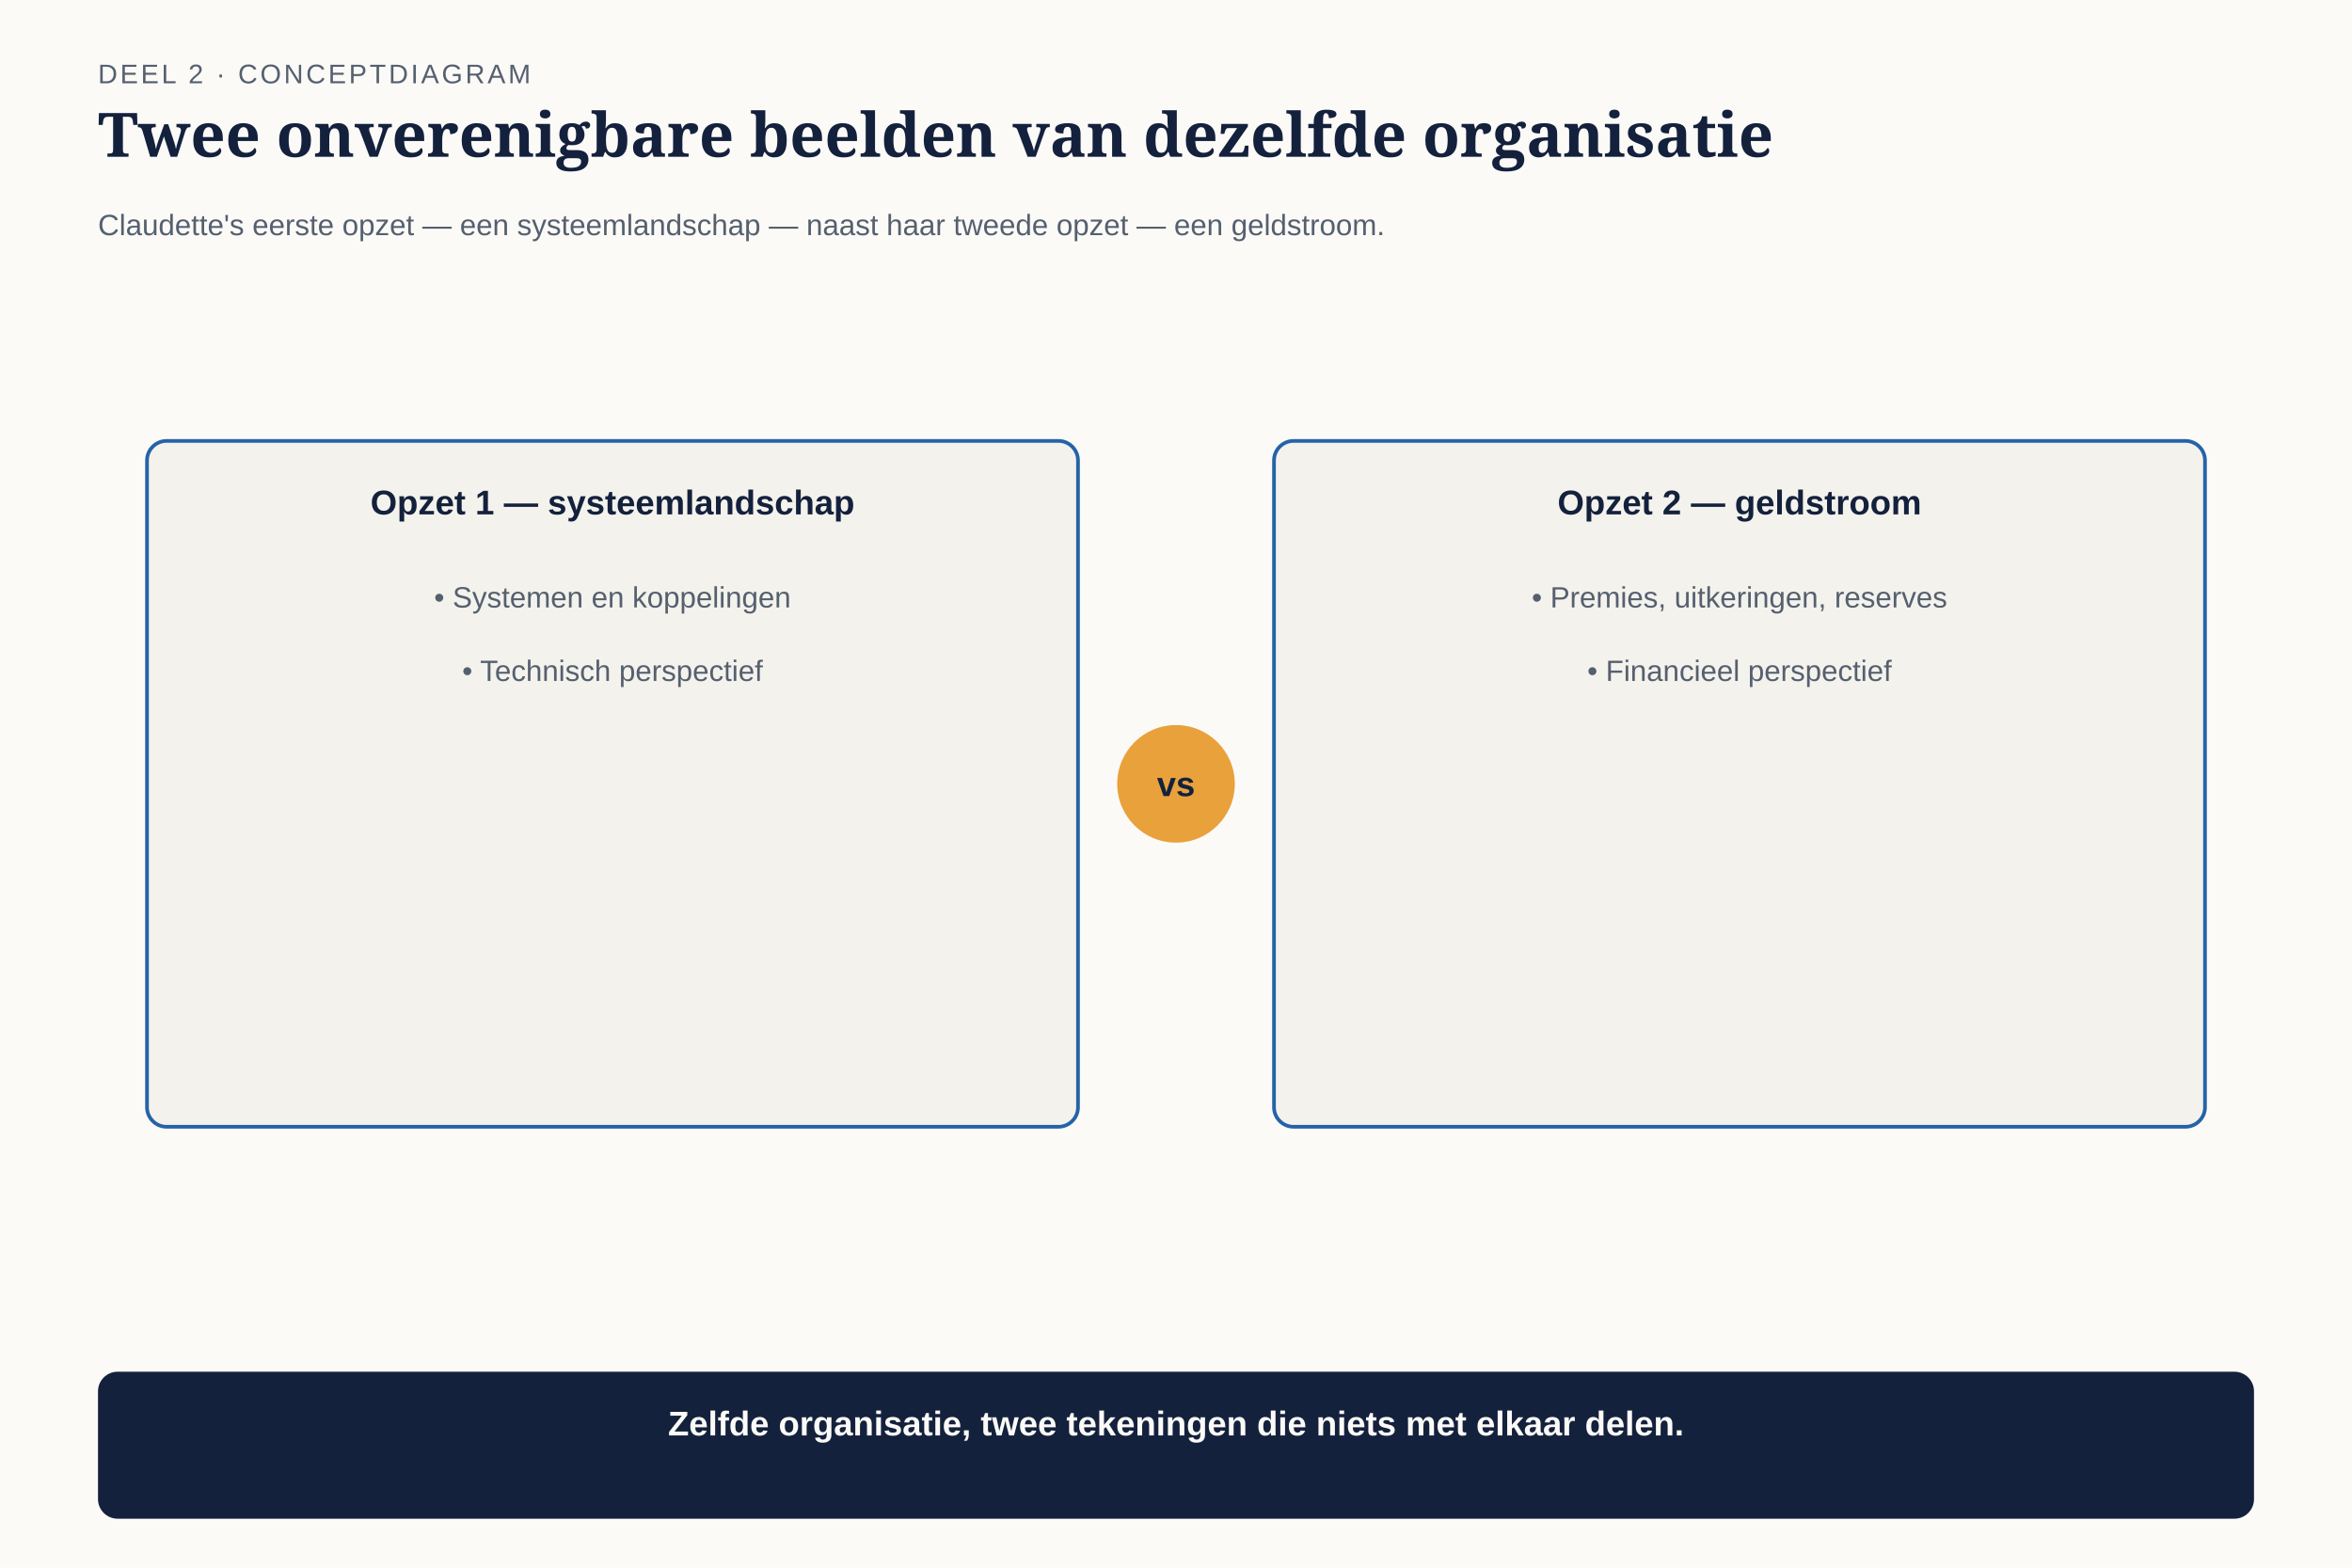
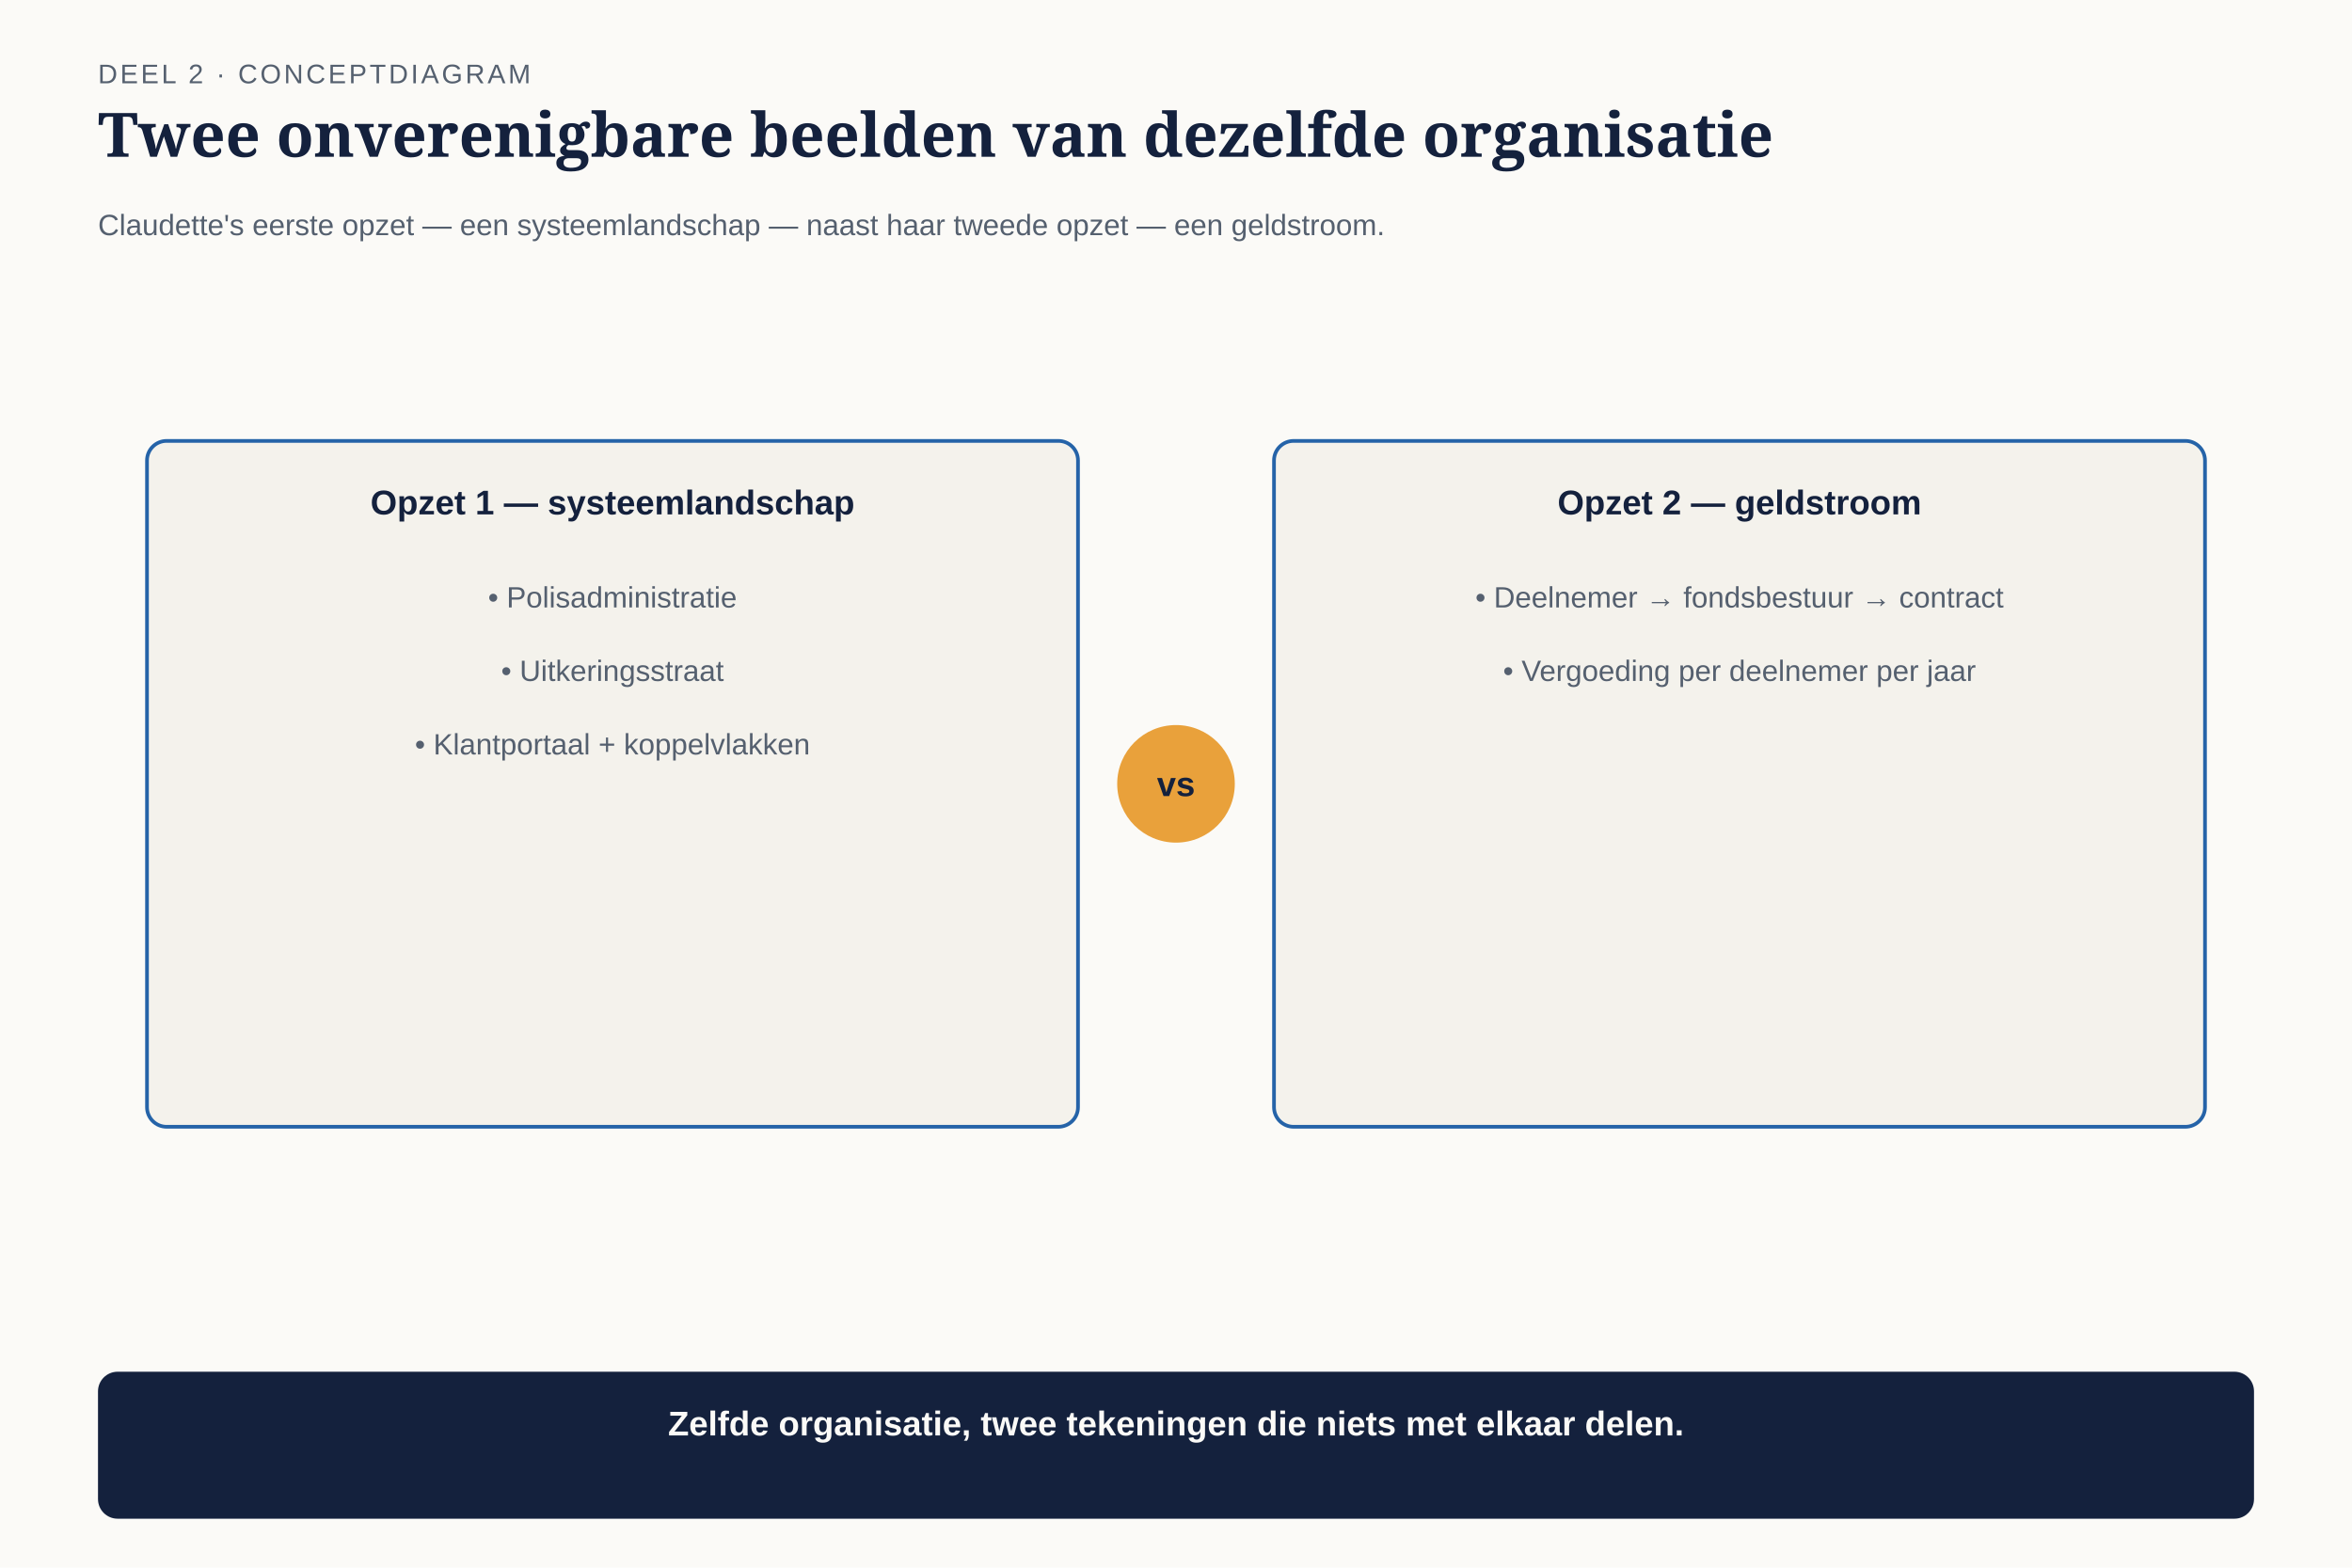
<svg xmlns="http://www.w3.org/2000/svg" viewBox="0 0 960 640" font-family="'DM Sans', Arial, sans-serif" width="960" height="640" preserveAspectRatio="xMidYMid meet">
  <defs>
    <style>
      .paper { fill:#FBFAF7; }
      .label { font-size:14px; font-weight:700; fill:#14213D; }
      .label-light { font-size:14px; font-weight:700; fill:#FBFAF7; }
      .sub { font-size:12px; fill:#55606F; }
      .sub-light { font-size:12px; fill:#DFDCD3; }
      .title { font-family:'Cormorant Garamond', Georgia, serif; font-size:25px; fill:#14213D; font-weight:600; }
      .title-sm { font-family:'Cormorant Garamond', Georgia, serif; font-size:19px; fill:#14213D; font-weight:600; }
      .kicker { font-size:11px; fill:#55606F; letter-spacing:.10em; }
      .arrow { stroke:#2563A8; stroke-width:2; fill:none; marker-end:url(#arrb); }
      .arrow-muted { stroke:#55606F; stroke-width:1.5; fill:none; marker-end:url(#arrm); }
      .arrow-amber { stroke:#E9A13B; stroke-width:2; fill:none; marker-end:url(#arra); }
    </style>
    <marker id="arrb" markerWidth="10" markerHeight="10" refX="6" refY="3" orient="auto">
      <path d="M0,0 L6,3 L0,6 Z" fill="#2563A8" />
    </marker>
    <marker id="arrm" markerWidth="10" markerHeight="10" refX="6" refY="3" orient="auto">
      <path d="M0,0 L6,3 L0,6 Z" fill="#55606F" />
    </marker>
    <marker id="arra" markerWidth="10" markerHeight="10" refX="6" refY="3" orient="auto">
      <path d="M0,0 L6,3 L0,6 Z" fill="#E9A13B" />
    </marker>
  </defs>
  <rect width="960" height="640" class="paper" />
  <text x="40" y="34" class="kicker">DEEL 2 · CONCEPTDIAGRAM</text>
  <text x="40" y="64" class="title">Twee onverenigbare beelden van dezelfde organisatie</text>
  <text x="40" y="96" class="sub">Claudette's eerste opzet — een systeemlandschap — naast haar tweede opzet — een geldstroom.</text>
  <rect x="60" y="180" width="380" height="280" rx="8" fill="#F4F2EC" stroke="#2563A8" stroke-width="1.5" />
  <text x="250" y="210" text-anchor="middle" class="label">Opzet 1 — systeemlandschap</text>
-   <text x="250" y="248" text-anchor="middle" class="sub">• Systemen en koppelingen</text>
-   <text x="250" y="278" text-anchor="middle" class="sub">• Technisch perspectief</text>
+   <text x="250" y="248" text-anchor="middle" class="sub">• Polisadministratie</text>
+   <text x="250" y="278" text-anchor="middle" class="sub">• Uitkeringsstraat</text>
+   <text x="250" y="308" text-anchor="middle" class="sub">• Klantportaal + koppelvlakken</text>
  <rect x="520" y="180" width="380" height="280" rx="8" fill="#F4F2EC" stroke="#2563A8" stroke-width="1.5" />
  <text x="710" y="210" text-anchor="middle" class="label">Opzet 2 — geldstroom</text>
-   <text x="710" y="248" text-anchor="middle" class="sub">• Premies, uitkeringen, reserves</text>
-   <text x="710" y="278" text-anchor="middle" class="sub">• Financieel perspectief</text>
+   <text x="710" y="248" text-anchor="middle" class="sub">• Deelnemer → fondsbestuur → contract</text>
+   <text x="710" y="278" text-anchor="middle" class="sub">• Vergoeding per deelnemer per jaar</text>
  <circle cx="480" cy="320" r="24" fill="#E9A13B" />
  <text x="480" y="325" text-anchor="middle" class="label">vs</text>
  <rect x="40" y="560" width="880" height="60" rx="8" fill="#14213D" />
  <text x="480" y="586" text-anchor="middle" class="label-light">Zelfde organisatie, twee tekeningen die niets met elkaar delen.</text>
</svg>
